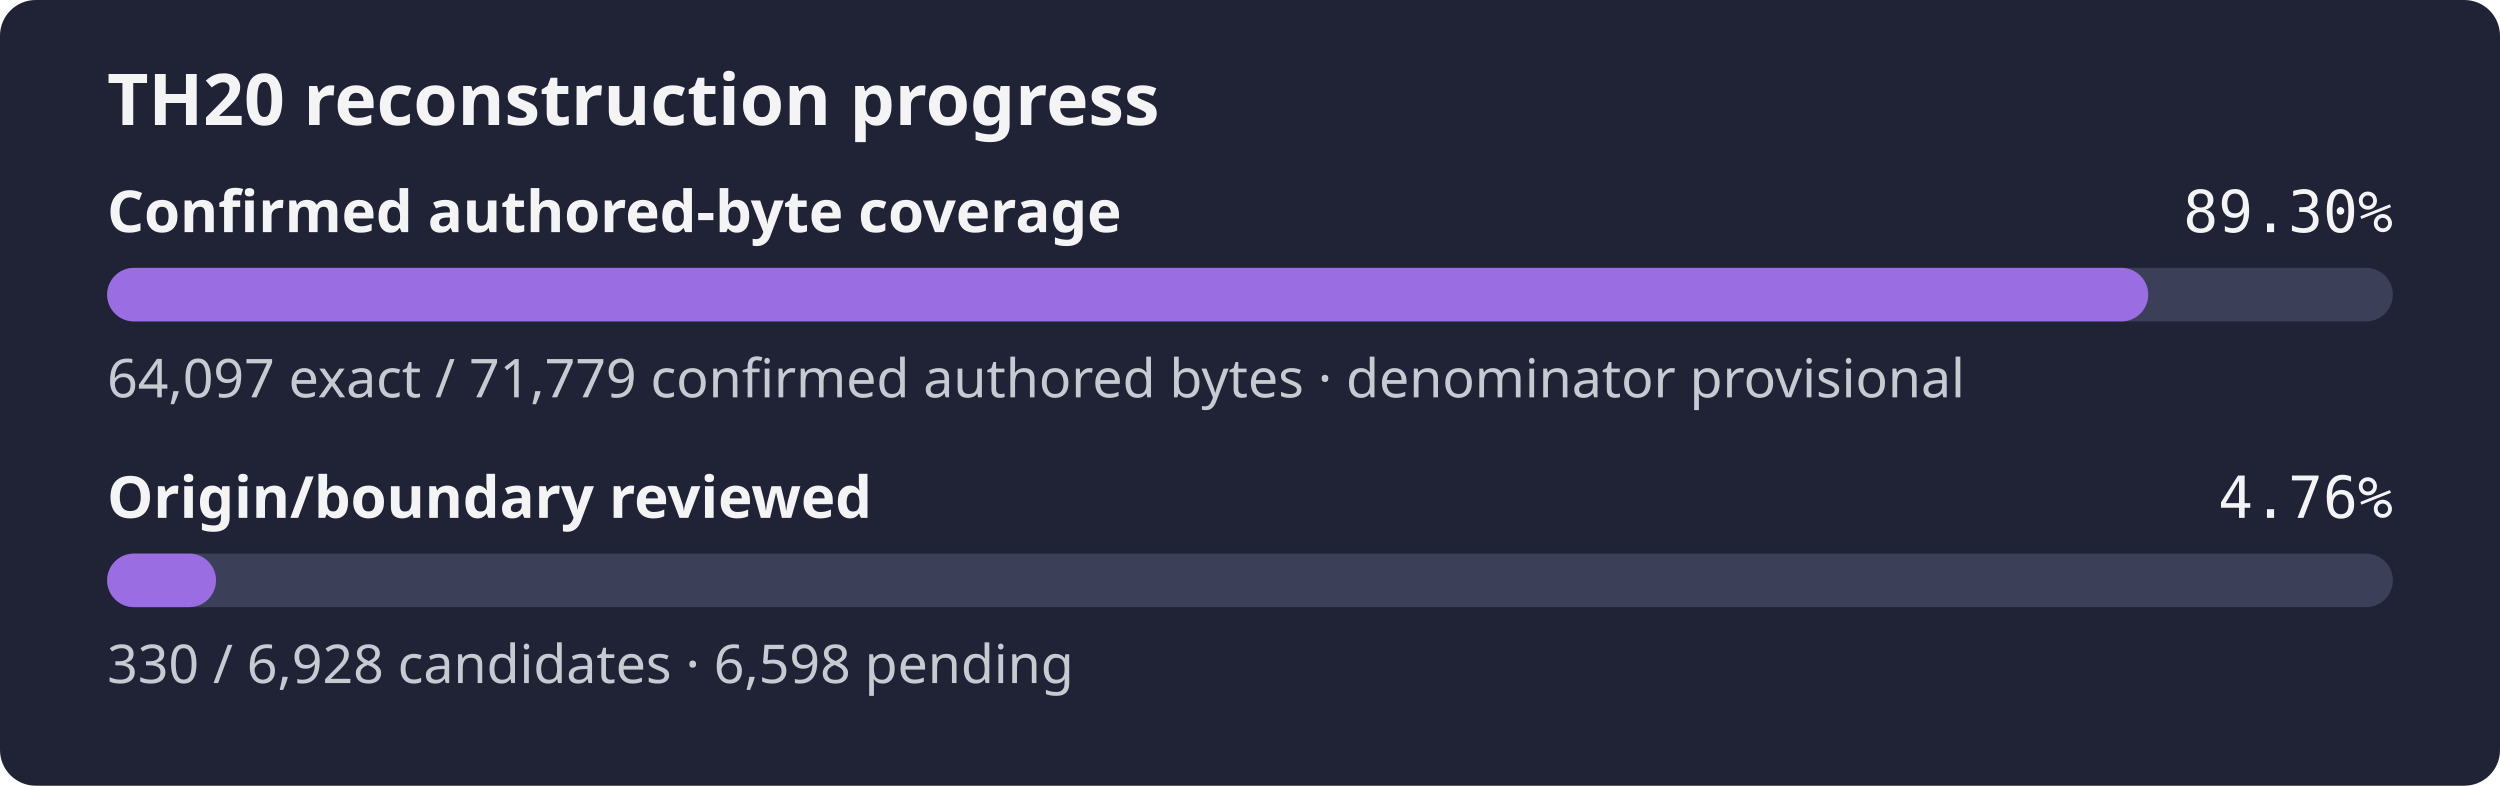
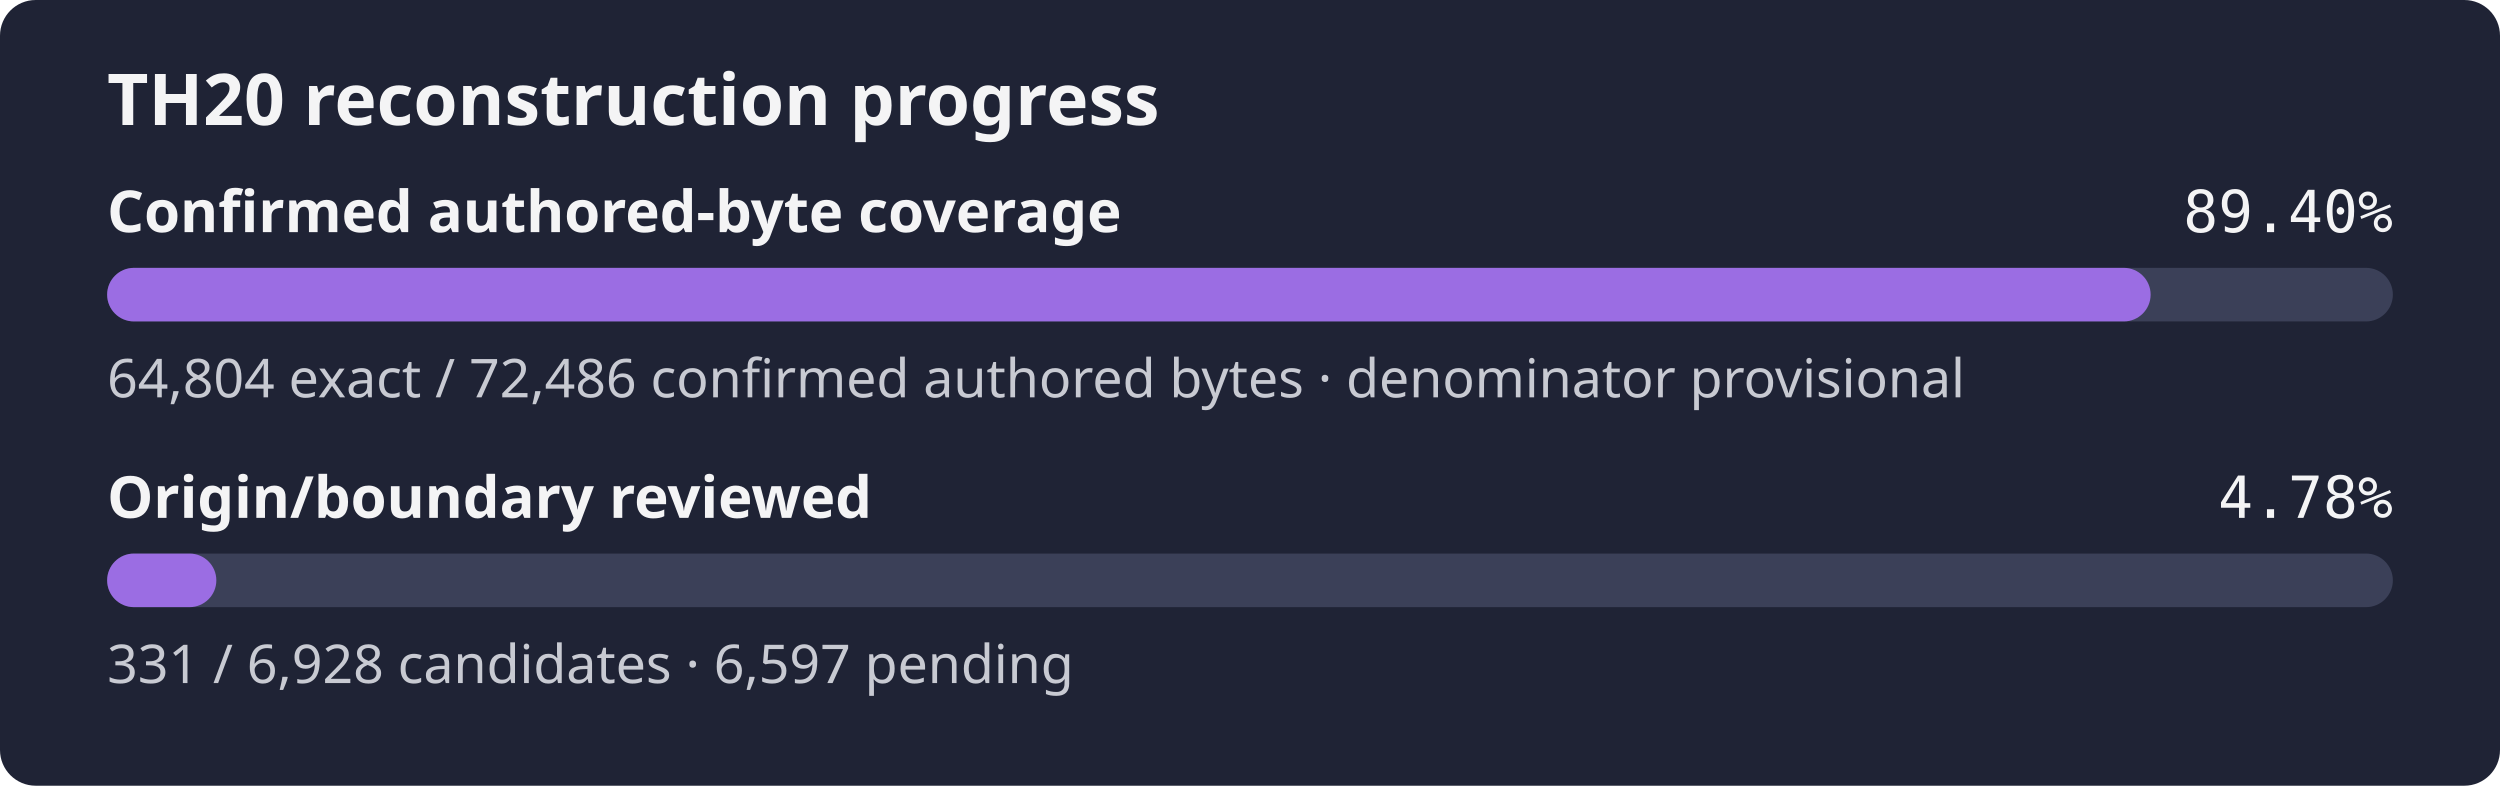
- <svg xmlns="http://www.w3.org/2000/svg" width="560" height="176" role="img" aria-label="TH20 reconstruction progress: 89.30% of the confirmed authored-byte set is exact, origin review 4.76%">
+ <svg xmlns="http://www.w3.org/2000/svg" width="560" height="176" role="img" aria-label="TH20 reconstruction progress: 89.40% of the confirmed authored-byte set is exact, origin review 4.78%">
  <rect width="560" height="176" rx="8" fill="#1f2335" />
  <text x="24" y="28" fill="#f4f4f5" font-family="sans-serif" font-size="16" font-weight="600">TH20 reconstruction progress</text>
  <text x="24" y="52" fill="#f4f4f5" font-family="sans-serif" font-size="13" font-weight="600">Confirmed authored-byte coverage</text>
-   <text x="536" y="52" fill="#f4f4f5" text-anchor="end" font-family="monospace" font-size="13">89.30%</text>
+   <text x="536" y="52" fill="#f4f4f5" text-anchor="end" font-family="monospace" font-size="13">89.40%</text>
  <rect x="24" y="60" width="512" height="12" rx="6" fill="#3b4058" />
-   <rect x="24" y="60" width="457.20" height="12" rx="6" fill="#9b6de3" />
-   <text x="24" y="89" fill="#c8cad2" font-family="sans-serif" font-size="12">64,097 exact / 71,779 confirmed authored bytes · denominator provisional</text>
+   <rect x="24" y="60" width="457.74" height="12" rx="6" fill="#9b6de3" />
+   <text x="24" y="89" fill="#c8cad2" font-family="sans-serif" font-size="12">64,804 exact / 72,486 confirmed authored bytes · denominator provisional</text>
  <text x="24" y="116" fill="#f4f4f5" font-family="sans-serif" font-size="13" font-weight="600">Origin/boundary reviewed</text>
-   <text x="536" y="116" fill="#f4f4f5" text-anchor="end" font-family="monospace" font-size="13">4.76%</text>
+   <text x="536" y="116" fill="#f4f4f5" text-anchor="end" font-family="monospace" font-size="13">4.78%</text>
  <rect x="24" y="124" width="512" height="12" rx="6" fill="#3b4058" />
-   <rect x="24" y="124" width="24.39" height="12" rx="6" fill="#9b6de3" />
-   <text x="24" y="153" fill="#c8cad2" font-family="sans-serif" font-size="12">330 / 6,928 candidates · 6,598 pending</text>
+   <rect x="24" y="124" width="24.46" height="12" rx="6" fill="#9b6de3" />
+   <text x="24" y="153" fill="#c8cad2" font-family="sans-serif" font-size="12">331 / 6,928 candidates · 6,597 pending</text>
</svg>
